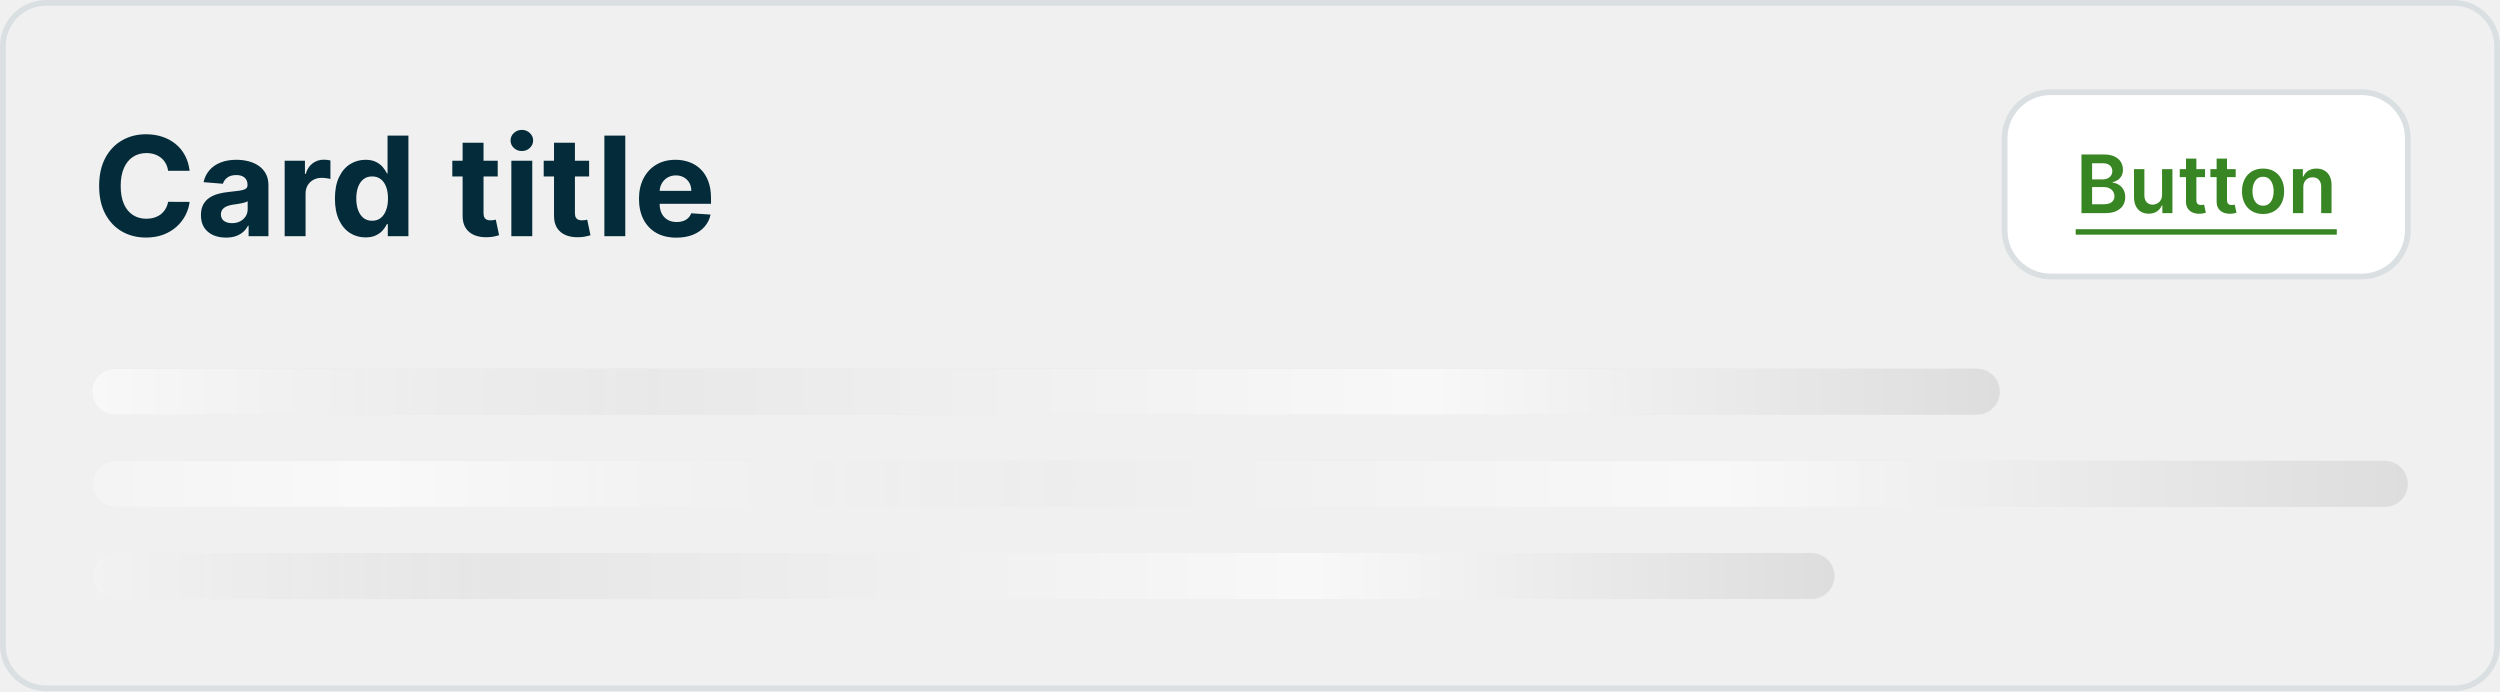
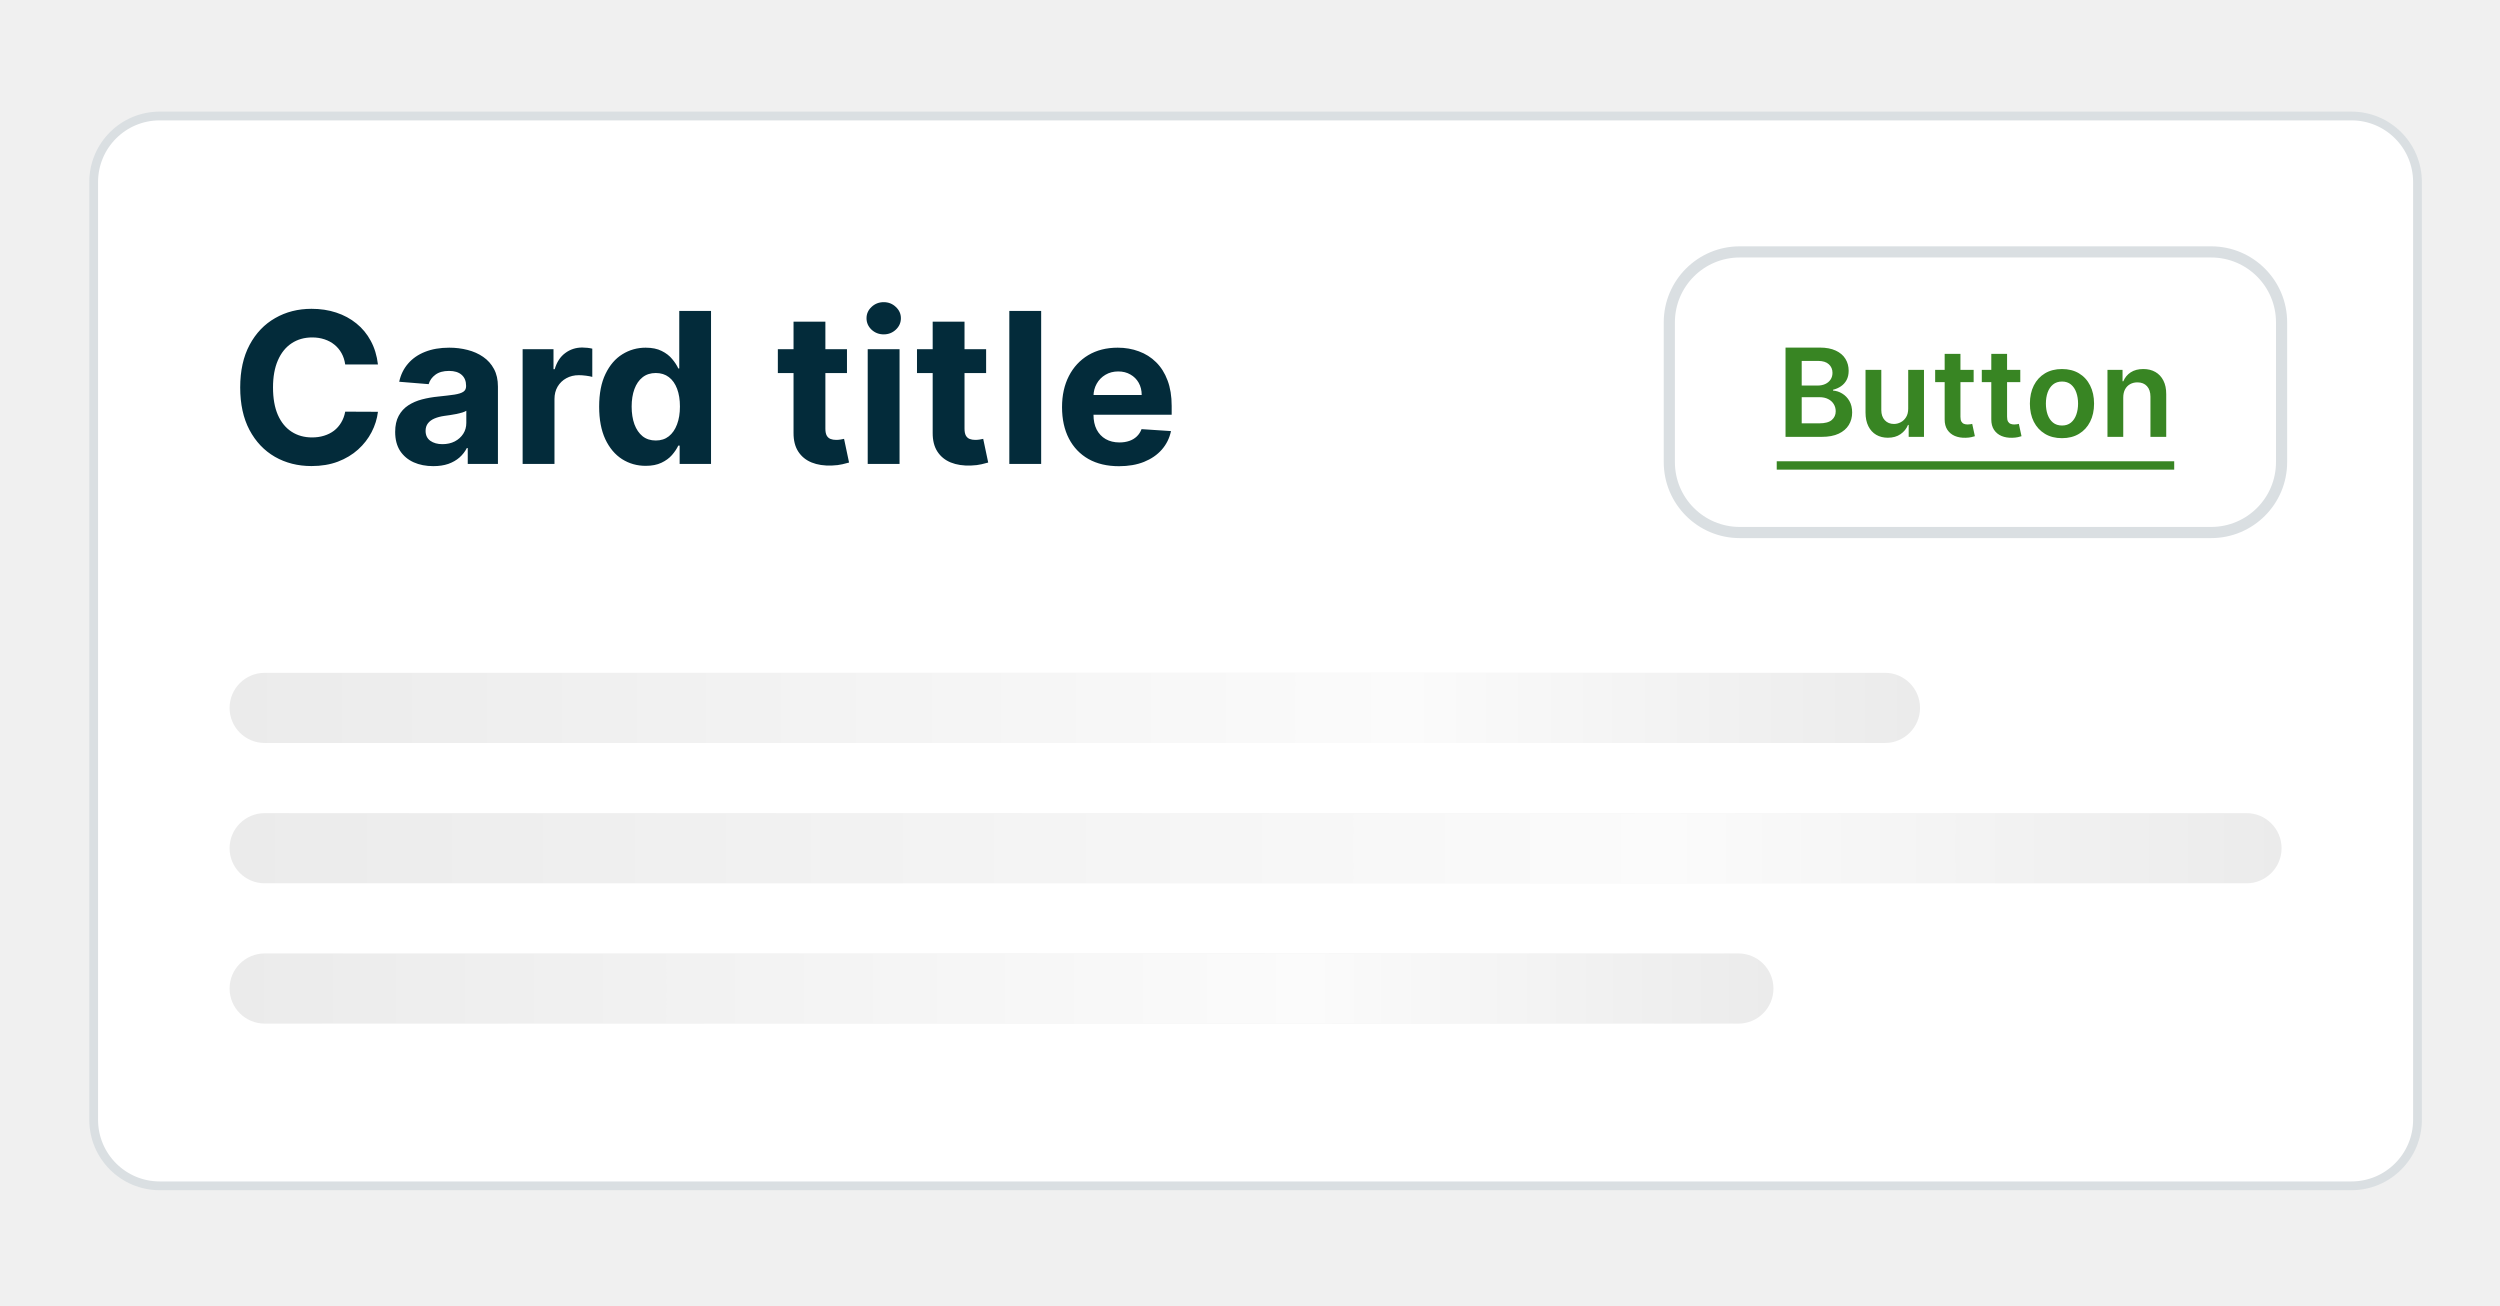
- <svg xmlns="http://www.w3.org/2000/svg" width="434" height="120" viewBox="0 0 434 120" fill="none">
-   <g clip-path="url(#clip0_1_13793)">
-     <path d="M32.918 29.656H29.185C29.116 29.173 28.977 28.744 28.767 28.369C28.557 27.989 28.287 27.665 27.957 27.398C27.628 27.131 27.247 26.926 26.815 26.784C26.389 26.642 25.926 26.571 25.426 26.571C24.523 26.571 23.736 26.796 23.065 27.244C22.395 27.688 21.875 28.335 21.506 29.188C21.136 30.034 20.952 31.062 20.952 32.273C20.952 33.517 21.136 34.562 21.506 35.409C21.881 36.256 22.403 36.895 23.074 37.327C23.744 37.758 24.52 37.974 25.401 37.974C25.895 37.974 26.352 37.909 26.773 37.778C27.199 37.648 27.577 37.457 27.906 37.207C28.236 36.952 28.509 36.642 28.724 36.278C28.946 35.915 29.099 35.5 29.185 35.034L32.918 35.051C32.821 35.852 32.58 36.625 32.193 37.369C31.812 38.108 31.298 38.77 30.651 39.355C30.009 39.935 29.241 40.395 28.349 40.736C27.463 41.071 26.46 41.239 25.341 41.239C23.784 41.239 22.392 40.886 21.165 40.182C19.943 39.477 18.977 38.457 18.267 37.122C17.562 35.787 17.21 34.17 17.21 32.273C17.21 30.369 17.568 28.75 18.284 27.415C19 26.079 19.972 25.062 21.199 24.364C22.426 23.659 23.807 23.307 25.341 23.307C26.352 23.307 27.29 23.449 28.153 23.733C29.023 24.017 29.793 24.432 30.463 24.977C31.134 25.517 31.679 26.179 32.099 26.963C32.526 27.747 32.798 28.645 32.918 29.656ZM39.229 41.247C38.394 41.247 37.649 41.102 36.996 40.812C36.342 40.517 35.825 40.082 35.445 39.508C35.07 38.929 34.882 38.207 34.882 37.344C34.882 36.617 35.016 36.006 35.283 35.511C35.55 35.017 35.913 34.619 36.374 34.318C36.834 34.017 37.356 33.79 37.942 33.636C38.533 33.483 39.152 33.375 39.8 33.312C40.561 33.233 41.175 33.159 41.641 33.091C42.106 33.017 42.445 32.909 42.655 32.767C42.865 32.625 42.97 32.415 42.97 32.136V32.085C42.97 31.546 42.8 31.128 42.459 30.832C42.124 30.537 41.646 30.389 41.027 30.389C40.374 30.389 39.854 30.534 39.467 30.824C39.081 31.108 38.825 31.466 38.7 31.898L35.342 31.625C35.513 30.829 35.848 30.142 36.348 29.562C36.848 28.977 37.493 28.528 38.283 28.216C39.078 27.898 39.999 27.739 41.044 27.739C41.771 27.739 42.467 27.824 43.132 27.994C43.803 28.165 44.396 28.429 44.913 28.787C45.436 29.145 45.848 29.605 46.149 30.168C46.45 30.724 46.601 31.392 46.601 32.17V41H43.158V39.185H43.055C42.845 39.594 42.564 39.955 42.212 40.267C41.859 40.574 41.436 40.815 40.942 40.992C40.447 41.162 39.876 41.247 39.229 41.247ZM40.269 38.742C40.803 38.742 41.274 38.636 41.683 38.426C42.092 38.21 42.413 37.92 42.646 37.557C42.879 37.193 42.996 36.781 42.996 36.321V34.932C42.882 35.006 42.726 35.074 42.527 35.136C42.334 35.193 42.115 35.247 41.871 35.298C41.626 35.344 41.382 35.386 41.138 35.426C40.894 35.46 40.672 35.492 40.473 35.52C40.047 35.582 39.675 35.682 39.356 35.818C39.038 35.955 38.791 36.139 38.615 36.372C38.439 36.599 38.351 36.883 38.351 37.224C38.351 37.719 38.53 38.097 38.888 38.358C39.251 38.614 39.712 38.742 40.269 38.742ZM49.418 41V27.909H52.938V30.193H53.074C53.312 29.381 53.713 28.767 54.276 28.352C54.838 27.932 55.486 27.722 56.219 27.722C56.401 27.722 56.597 27.733 56.807 27.756C57.017 27.778 57.202 27.81 57.361 27.849V31.071C57.19 31.02 56.955 30.974 56.653 30.935C56.352 30.895 56.077 30.875 55.827 30.875C55.293 30.875 54.815 30.991 54.395 31.224C53.98 31.452 53.651 31.77 53.406 32.179C53.168 32.588 53.048 33.06 53.048 33.594V41H49.418ZM63.452 41.213C62.458 41.213 61.557 40.957 60.751 40.446C59.95 39.929 59.313 39.17 58.842 38.17C58.376 37.165 58.143 35.932 58.143 34.472C58.143 32.972 58.384 31.724 58.867 30.73C59.35 29.73 59.992 28.983 60.793 28.489C61.6 27.989 62.484 27.739 63.444 27.739C64.177 27.739 64.788 27.864 65.276 28.114C65.771 28.358 66.168 28.665 66.469 29.034C66.776 29.398 67.009 29.756 67.168 30.108H67.279V23.546H70.901V41H67.322V38.903H67.168C66.998 39.267 66.756 39.628 66.444 39.986C66.137 40.338 65.737 40.631 65.242 40.864C64.754 41.097 64.157 41.213 63.452 41.213ZM64.603 38.324C65.188 38.324 65.683 38.165 66.086 37.847C66.495 37.523 66.808 37.071 67.023 36.492C67.245 35.912 67.356 35.233 67.356 34.455C67.356 33.676 67.248 33 67.032 32.426C66.816 31.852 66.504 31.409 66.094 31.097C65.685 30.784 65.188 30.628 64.603 30.628C64.006 30.628 63.504 30.79 63.094 31.114C62.685 31.438 62.376 31.886 62.166 32.46C61.955 33.034 61.85 33.699 61.85 34.455C61.85 35.216 61.955 35.889 62.166 36.474C62.381 37.054 62.691 37.508 63.094 37.838C63.504 38.162 64.006 38.324 64.603 38.324ZM86.404 27.909V30.636H78.521V27.909H86.404ZM80.31 24.773H83.941V36.977C83.941 37.312 83.992 37.574 84.094 37.761C84.197 37.943 84.339 38.071 84.521 38.145C84.708 38.219 84.924 38.256 85.168 38.256C85.339 38.256 85.509 38.242 85.68 38.213C85.85 38.179 85.981 38.153 86.072 38.136L86.643 40.838C86.461 40.895 86.205 40.96 85.876 41.034C85.546 41.114 85.146 41.162 84.674 41.179C83.799 41.213 83.032 41.097 82.373 40.83C81.719 40.562 81.211 40.148 80.847 39.585C80.484 39.023 80.305 38.312 80.31 37.455V24.773ZM88.769 41V27.909H92.4V41H88.769ZM90.593 26.222C90.053 26.222 89.59 26.043 89.204 25.685C88.823 25.321 88.633 24.886 88.633 24.381C88.633 23.881 88.823 23.452 89.204 23.094C89.59 22.73 90.053 22.548 90.593 22.548C91.133 22.548 91.593 22.73 91.974 23.094C92.36 23.452 92.553 23.881 92.553 24.381C92.553 24.886 92.36 25.321 91.974 25.685C91.593 26.043 91.133 26.222 90.593 26.222ZM102.271 27.909V30.636H94.388V27.909H102.271ZM96.178 24.773H99.808V36.977C99.808 37.312 99.859 37.574 99.962 37.761C100.064 37.943 100.206 38.071 100.388 38.145C100.575 38.219 100.791 38.256 101.036 38.256C101.206 38.256 101.376 38.242 101.547 38.213C101.717 38.179 101.848 38.153 101.939 38.136L102.51 40.838C102.328 40.895 102.072 40.96 101.743 41.034C101.413 41.114 101.013 41.162 100.541 41.179C99.666 41.213 98.899 41.097 98.24 40.83C97.587 40.562 97.078 40.148 96.715 39.585C96.351 39.023 96.172 38.312 96.178 37.455V24.773ZM108.548 23.546V41H104.918V23.546H108.548ZM117.423 41.256C116.076 41.256 114.917 40.983 113.945 40.438C112.979 39.886 112.235 39.108 111.712 38.102C111.19 37.091 110.928 35.895 110.928 34.514C110.928 33.168 111.19 31.986 111.712 30.969C112.235 29.952 112.971 29.159 113.92 28.591C114.874 28.023 115.994 27.739 117.278 27.739C118.141 27.739 118.945 27.878 119.69 28.156C120.44 28.429 121.093 28.841 121.65 29.392C122.212 29.943 122.65 30.636 122.962 31.472C123.275 32.301 123.431 33.273 123.431 34.386V35.383H112.377V33.133H120.013C120.013 32.611 119.9 32.148 119.673 31.744C119.445 31.341 119.13 31.026 118.727 30.798C118.329 30.565 117.866 30.449 117.337 30.449C116.786 30.449 116.298 30.577 115.871 30.832C115.451 31.082 115.121 31.421 114.883 31.847C114.644 32.267 114.522 32.736 114.516 33.253V35.392C114.516 36.04 114.636 36.599 114.874 37.071C115.119 37.543 115.462 37.906 115.906 38.162C116.349 38.418 116.874 38.545 117.482 38.545C117.886 38.545 118.255 38.489 118.59 38.375C118.925 38.261 119.212 38.091 119.451 37.864C119.69 37.636 119.871 37.358 119.996 37.028L123.354 37.25C123.184 38.057 122.835 38.761 122.306 39.364C121.783 39.96 121.107 40.426 120.278 40.761C119.454 41.091 118.502 41.256 117.423 41.256Z" fill="#032B3A" />
-     <path d="M348 24C348 19.582 351.582 16 356 16H410C414.418 16 418 19.582 418 24V40C418 44.418 414.418 48 410 48H356C351.582 48 348 44.418 348 40V24Z" fill="white" />
-     <path d="M348 24C348 19.582 351.582 16 356 16H410C414.418 16 418 19.582 418 24V40C418 44.418 414.418 48 410 48H356C351.582 48 348 44.418 348 40V24Z" stroke="#DADFE2" />
-     <path d="M361.343 37V26.818H365.241C365.977 26.818 366.588 26.934 367.075 27.166C367.566 27.395 367.932 27.708 368.174 28.106C368.419 28.504 368.542 28.954 368.542 29.458C368.542 29.872 368.462 30.227 368.303 30.522C368.144 30.814 367.93 31.051 367.662 31.233C367.394 31.415 367.094 31.546 366.762 31.626V31.725C367.123 31.745 367.47 31.856 367.801 32.058C368.136 32.257 368.409 32.539 368.622 32.903C368.834 33.268 368.94 33.709 368.94 34.226C368.94 34.753 368.812 35.227 368.557 35.648C368.302 36.065 367.917 36.395 367.403 36.637C366.89 36.879 366.243 37 365.465 37H361.343ZM363.188 35.459H365.171C365.841 35.459 366.323 35.331 366.618 35.076C366.916 34.818 367.065 34.486 367.065 34.082C367.065 33.78 366.991 33.508 366.842 33.266C366.693 33.021 366.48 32.829 366.205 32.69C365.93 32.547 365.602 32.476 365.221 32.476H363.188V35.459ZM363.188 31.148H365.012C365.33 31.148 365.617 31.09 365.872 30.974C366.127 30.855 366.328 30.688 366.474 30.472C366.623 30.254 366.698 29.995 366.698 29.697C366.698 29.302 366.558 28.977 366.28 28.722C366.005 28.467 365.595 28.34 365.052 28.34H363.188V31.148ZM375.332 33.788V29.364H377.132V37H375.387V35.643H375.307C375.135 36.07 374.851 36.42 374.457 36.692C374.066 36.964 373.584 37.099 373.01 37.099C372.51 37.099 372.067 36.988 371.683 36.766C371.302 36.541 371.003 36.215 370.788 35.787C370.572 35.356 370.465 34.836 370.465 34.226V29.364H372.264V33.947C372.264 34.431 372.397 34.816 372.662 35.101C372.927 35.386 373.275 35.528 373.706 35.528C373.971 35.528 374.228 35.464 374.477 35.334C374.725 35.205 374.929 35.013 375.088 34.758C375.251 34.499 375.332 34.176 375.332 33.788ZM382.796 29.364V30.756H378.406V29.364H382.796ZM379.489 27.534H381.289V34.703C381.289 34.945 381.326 35.131 381.399 35.26C381.475 35.386 381.574 35.472 381.697 35.519C381.819 35.565 381.955 35.588 382.104 35.588C382.217 35.588 382.32 35.58 382.413 35.563C382.509 35.547 382.582 35.532 382.631 35.519L382.935 36.925C382.839 36.959 382.701 36.995 382.522 37.035C382.346 37.075 382.131 37.098 381.876 37.104C381.425 37.118 381.019 37.05 380.658 36.901C380.296 36.748 380.01 36.513 379.798 36.195C379.589 35.876 379.486 35.479 379.489 35.001V27.534ZM388.114 29.364V30.756H383.724V29.364H388.114ZM384.808 27.534H386.608V34.703C386.608 34.945 386.644 35.131 386.717 35.26C386.793 35.386 386.893 35.472 387.015 35.519C387.138 35.565 387.274 35.588 387.423 35.588C387.536 35.588 387.638 35.58 387.731 35.563C387.827 35.547 387.9 35.532 387.95 35.519L388.253 36.925C388.157 36.959 388.019 36.995 387.84 37.035C387.665 37.075 387.449 37.098 387.194 37.104C386.743 37.118 386.337 37.05 385.976 36.901C385.615 36.748 385.328 36.513 385.116 36.195C384.907 35.876 384.804 35.479 384.808 35.001V27.534ZM392.868 37.149C392.122 37.149 391.476 36.985 390.929 36.657C390.382 36.329 389.958 35.87 389.656 35.28C389.358 34.69 389.209 34.001 389.209 33.212C389.209 32.423 389.358 31.732 389.656 31.139C389.958 30.545 390.382 30.084 390.929 29.756C391.476 29.428 392.122 29.264 392.868 29.264C393.614 29.264 394.26 29.428 394.807 29.756C395.354 30.084 395.776 30.545 396.075 31.139C396.376 31.732 396.527 32.423 396.527 33.212C396.527 34.001 396.376 34.69 396.075 35.28C395.776 35.87 395.354 36.329 394.807 36.657C394.26 36.985 393.614 37.149 392.868 37.149ZM392.878 35.707C393.282 35.707 393.62 35.596 393.892 35.374C394.164 35.149 394.366 34.847 394.499 34.469C394.635 34.092 394.703 33.671 394.703 33.207C394.703 32.739 394.635 32.317 394.499 31.939C394.366 31.558 394.164 31.255 393.892 31.029C393.62 30.804 393.282 30.691 392.878 30.691C392.464 30.691 392.119 30.804 391.844 31.029C391.572 31.255 391.368 31.558 391.232 31.939C391.1 32.317 391.033 32.739 391.033 33.207C391.033 33.671 391.1 34.092 391.232 34.469C391.368 34.847 391.572 35.149 391.844 35.374C392.119 35.596 392.464 35.707 392.878 35.707ZM399.854 32.526V37H398.055V29.364H399.775V30.661H399.864C400.04 30.234 400.32 29.894 400.704 29.642C401.092 29.39 401.571 29.264 402.141 29.264C402.668 29.264 403.127 29.377 403.518 29.602C403.913 29.828 404.218 30.154 404.433 30.582C404.652 31.009 404.76 31.528 404.756 32.138V37H402.957V32.416C402.957 31.906 402.824 31.506 402.559 31.218C402.297 30.93 401.934 30.785 401.47 30.785C401.155 30.785 400.875 30.855 400.63 30.994C400.388 31.13 400.197 31.327 400.058 31.586C399.922 31.845 399.854 32.158 399.854 32.526Z" fill="#388523" />
-     <path d="M360.339 39.784H369.541V40.739H360.339V39.784ZM369.54 39.784H383.377V40.739H369.54V39.784ZM383.376 39.784H388.696V40.739H383.376V39.784ZM388.612 39.784H405.666V40.739H388.612V39.784Z" fill="#388523" />
-     <g clip-path="url(#clip1_1_13793)">
-       <path d="M16 68C16 65.791 17.791 64 20 64H343.171C345.381 64 347.171 65.791 347.171 68V68C347.171 70.209 345.381 72 343.171 72H20C17.791 72 16 70.209 16 68V68Z" fill="black" fill-opacity="0.08" />
-       <rect x="16" y="64" width="331" height="8" fill="url(#paint0_linear_1_13793)" />
-       <rect x="-216" y="64" width="331" height="8" fill="url(#paint1_linear_1_13793)" />
-     </g>
-     <g clip-path="url(#clip2_1_13793)">
-       <path d="M16 84C16 81.791 17.791 80 20 80H414C416.209 80 418 81.791 418 84V84C418 86.209 416.209 88 414 88H20C17.791 88 16 86.209 16 84V84Z" fill="black" fill-opacity="0.08" />
-       <rect x="16" y="80" width="402" height="8" fill="url(#paint2_linear_1_13793)" />
-       <rect x="-216" y="80" width="402" height="8" fill="url(#paint3_linear_1_13793)" />
-     </g>
-     <g clip-path="url(#clip3_1_13793)">
-       <path d="M16 100C16 97.791 17.791 96 20 96H314.457C316.666 96 318.457 97.791 318.457 100V100C318.457 102.209 316.666 104 314.457 104H20C17.791 104 16 102.209 16 100V100Z" fill="black" fill-opacity="0.08" />
-       <rect x="16" y="96" width="302" height="8" fill="url(#paint4_linear_1_13793)" />
-       <rect x="-216" y="96" width="302" height="8" fill="url(#paint5_linear_1_13793)" />
-     </g>
+ <svg xmlns="http://www.w3.org/2000/svg" width="224" height="117" viewBox="0 0 224 117" fill="none">
+   <path d="M14.309 10.393H210.691C213.958 10.393 216.607 13.042 216.607 16.309V100.333C216.607 103.601 213.958 106.25 210.691 106.25H14.309C11.042 106.25 8.393 103.601 8.393 100.333V16.309C8.393 13.042 11.042 10.393 14.309 10.393Z" fill="white" />
+   <path d="M14.309 10.393H210.691C213.958 10.393 216.607 13.042 216.607 16.309V100.333C216.607 103.601 213.958 106.25 210.691 106.25H14.309C11.042 106.25 8.393 103.601 8.393 100.333V16.309C8.393 13.042 11.042 10.393 14.309 10.393Z" stroke="#DADFE2" stroke-width="0.786" />
+   <path d="M33.864 32.658H30.931C30.877 32.279 30.768 31.942 30.603 31.647C30.438 31.348 30.225 31.094 29.966 30.884C29.708 30.674 29.409 30.513 29.069 30.402C28.734 30.29 28.37 30.234 27.978 30.234C27.268 30.234 26.65 30.411 26.123 30.763C25.596 31.112 25.188 31.62 24.897 32.29C24.607 32.955 24.462 33.763 24.462 34.714C24.462 35.692 24.607 36.513 24.897 37.179C25.192 37.844 25.603 38.346 26.13 38.685C26.656 39.025 27.266 39.194 27.958 39.194C28.346 39.194 28.705 39.143 29.036 39.04C29.37 38.938 29.667 38.788 29.926 38.592C30.185 38.391 30.4 38.147 30.569 37.862C30.743 37.576 30.864 37.25 30.931 36.884L33.864 36.897C33.788 37.527 33.598 38.134 33.295 38.719C32.995 39.299 32.592 39.819 32.083 40.279C31.578 40.734 30.975 41.096 30.275 41.364C29.578 41.627 28.79 41.759 27.911 41.759C26.688 41.759 25.594 41.482 24.63 40.929C23.67 40.375 22.911 39.574 22.353 38.525C21.799 37.475 21.522 36.205 21.522 34.714C21.522 33.219 21.804 31.946 22.366 30.897C22.929 29.848 23.692 29.049 24.656 28.5C25.62 27.946 26.705 27.67 27.911 27.67C28.705 27.67 29.442 27.781 30.12 28.004C30.804 28.228 31.409 28.554 31.935 28.982C32.462 29.406 32.891 29.926 33.221 30.542C33.556 31.159 33.77 31.864 33.864 32.658ZM38.822 41.766C38.166 41.766 37.581 41.652 37.068 41.424C36.555 41.192 36.148 40.85 35.849 40.4C35.555 39.944 35.407 39.377 35.407 38.699C35.407 38.127 35.512 37.647 35.722 37.259C35.932 36.87 36.218 36.558 36.579 36.321C36.941 36.085 37.352 35.906 37.811 35.786C38.276 35.665 38.762 35.58 39.271 35.531C39.869 35.469 40.352 35.411 40.718 35.357C41.084 35.299 41.349 35.214 41.514 35.103C41.68 34.991 41.762 34.826 41.762 34.607V34.567C41.762 34.143 41.628 33.815 41.361 33.583C41.097 33.35 40.722 33.234 40.236 33.234C39.722 33.234 39.314 33.348 39.01 33.576C38.706 33.799 38.506 34.08 38.407 34.42L35.769 34.205C35.903 33.58 36.166 33.04 36.559 32.585C36.952 32.125 37.459 31.772 38.079 31.527C38.704 31.277 39.428 31.152 40.249 31.152C40.82 31.152 41.367 31.219 41.889 31.353C42.416 31.487 42.883 31.694 43.289 31.975C43.7 32.257 44.023 32.618 44.26 33.06C44.497 33.498 44.615 34.022 44.615 34.634V41.571H41.91V40.145H41.829C41.664 40.467 41.443 40.75 41.166 40.995C40.889 41.237 40.557 41.426 40.169 41.565C39.78 41.699 39.331 41.766 38.822 41.766ZM39.639 39.797C40.059 39.797 40.43 39.714 40.751 39.549C41.072 39.379 41.325 39.152 41.508 38.866C41.691 38.58 41.782 38.257 41.782 37.895V36.804C41.693 36.862 41.57 36.915 41.414 36.964C41.262 37.009 41.09 37.051 40.898 37.092C40.706 37.127 40.514 37.161 40.322 37.192C40.131 37.219 39.956 37.243 39.8 37.266C39.465 37.315 39.173 37.393 38.923 37.5C38.673 37.607 38.479 37.752 38.34 37.935C38.202 38.114 38.133 38.337 38.133 38.605C38.133 38.993 38.273 39.29 38.555 39.495C38.84 39.696 39.202 39.797 39.639 39.797ZM46.828 41.571V31.286H49.594V33.08H49.701C49.888 32.442 50.203 31.96 50.645 31.634C51.087 31.304 51.596 31.138 52.172 31.138C52.315 31.138 52.469 31.147 52.634 31.165C52.799 31.183 52.944 31.208 53.069 31.239V33.77C52.935 33.73 52.75 33.694 52.513 33.663C52.277 33.632 52.06 33.616 51.864 33.616C51.444 33.616 51.069 33.708 50.739 33.891C50.413 34.069 50.154 34.319 49.962 34.641C49.775 34.962 49.681 35.333 49.681 35.752V41.571H46.828ZM57.855 41.739C57.074 41.739 56.367 41.538 55.733 41.136C55.103 40.73 54.603 40.134 54.233 39.348C53.867 38.558 53.684 37.589 53.684 36.442C53.684 35.263 53.873 34.283 54.253 33.502C54.632 32.717 55.137 32.129 55.766 31.741C56.4 31.348 57.094 31.152 57.849 31.152C58.425 31.152 58.905 31.25 59.288 31.446C59.677 31.638 59.989 31.879 60.226 32.17C60.467 32.455 60.65 32.737 60.775 33.013H60.862V27.857H63.708V41.571H60.896V39.924H60.775C60.641 40.21 60.451 40.493 60.206 40.775C59.965 41.051 59.65 41.281 59.262 41.464C58.878 41.647 58.409 41.739 57.855 41.739ZM58.76 39.469C59.219 39.469 59.608 39.344 59.925 39.094C60.246 38.839 60.492 38.484 60.661 38.029C60.835 37.574 60.922 37.04 60.922 36.429C60.922 35.817 60.838 35.286 60.668 34.835C60.498 34.384 60.253 34.036 59.931 33.79C59.61 33.545 59.219 33.422 58.76 33.422C58.291 33.422 57.896 33.549 57.574 33.804C57.253 34.058 57.01 34.411 56.844 34.862C56.679 35.312 56.596 35.835 56.596 36.429C56.596 37.027 56.679 37.556 56.844 38.016C57.014 38.471 57.257 38.828 57.574 39.087C57.896 39.342 58.291 39.469 58.76 39.469ZM75.889 31.286V33.429H69.695V31.286H75.889ZM71.101 28.821H73.954V38.411C73.954 38.674 73.994 38.879 74.074 39.027C74.155 39.17 74.266 39.27 74.409 39.328C74.556 39.386 74.726 39.415 74.918 39.415C75.052 39.415 75.186 39.404 75.32 39.382C75.454 39.355 75.556 39.335 75.628 39.321L76.076 41.444C75.934 41.489 75.733 41.54 75.474 41.598C75.215 41.661 74.9 41.699 74.53 41.712C73.842 41.739 73.239 41.647 72.722 41.438C72.208 41.228 71.809 40.902 71.523 40.46C71.237 40.018 71.097 39.46 71.101 38.786V28.821ZM77.747 41.571V31.286H80.6V41.571H77.747ZM79.18 29.96C78.756 29.96 78.392 29.819 78.089 29.538C77.79 29.252 77.64 28.911 77.64 28.513C77.64 28.12 77.79 27.784 78.089 27.502C78.392 27.216 78.756 27.074 79.18 27.074C79.604 27.074 79.966 27.216 80.265 27.502C80.569 27.784 80.72 28.12 80.72 28.513C80.72 28.911 80.569 29.252 80.265 29.538C79.966 29.819 79.604 29.96 79.18 29.96ZM88.356 31.286V33.429H82.162V31.286H88.356ZM83.568 28.821H86.421V38.411C86.421 38.674 86.461 38.879 86.541 39.027C86.622 39.17 86.733 39.27 86.876 39.328C87.023 39.386 87.193 39.415 87.385 39.415C87.519 39.415 87.653 39.404 87.787 39.382C87.921 39.355 88.023 39.335 88.095 39.321L88.543 41.444C88.401 41.489 88.2 41.54 87.941 41.598C87.682 41.661 87.367 41.699 86.997 41.712C86.309 41.739 85.707 41.647 85.189 41.438C84.675 41.228 84.276 40.902 83.99 40.46C83.704 40.018 83.564 39.46 83.568 38.786V28.821ZM93.288 27.857V41.571H90.435V27.857H93.288ZM100.261 41.772C99.203 41.772 98.292 41.558 97.528 41.129C96.769 40.696 96.185 40.085 95.774 39.295C95.363 38.5 95.158 37.56 95.158 36.475C95.158 35.417 95.363 34.489 95.774 33.69C96.185 32.891 96.763 32.268 97.508 31.821C98.258 31.375 99.138 31.152 100.147 31.152C100.825 31.152 101.457 31.261 102.042 31.48C102.631 31.694 103.145 32.018 103.582 32.451C104.024 32.884 104.368 33.429 104.613 34.085C104.859 34.737 104.982 35.5 104.982 36.375V37.158H96.296V35.391H102.296C102.296 34.98 102.207 34.616 102.028 34.299C101.85 33.982 101.602 33.734 101.285 33.556C100.973 33.373 100.609 33.281 100.194 33.281C99.761 33.281 99.377 33.382 99.042 33.583C98.712 33.779 98.453 34.045 98.265 34.379C98.078 34.71 97.982 35.078 97.977 35.484V37.165C97.977 37.674 98.071 38.114 98.258 38.484C98.45 38.855 98.72 39.141 99.069 39.342C99.417 39.542 99.83 39.643 100.307 39.643C100.624 39.643 100.915 39.598 101.178 39.509C101.441 39.42 101.667 39.286 101.854 39.107C102.042 38.929 102.185 38.71 102.283 38.451L104.921 38.625C104.787 39.259 104.513 39.812 104.098 40.286C103.687 40.754 103.156 41.12 102.504 41.384C101.857 41.643 101.109 41.772 100.261 41.772Z" fill="#032B3A" />
+   <path d="M149.571 28.881C149.571 25.396 152.396 22.571 155.881 22.571H198.119C201.604 22.571 204.429 25.396 204.429 28.881V41.405C204.429 44.889 201.604 47.714 198.119 47.714H155.881C152.396 47.714 149.571 44.889 149.571 41.405V28.881Z" fill="white" />
+   <path d="M149.571 28.881C149.571 25.396 152.396 22.571 155.881 22.571H198.119C201.604 22.571 204.429 25.396 204.429 28.881V41.405C204.429 44.889 201.604 47.714 198.119 47.714H155.881C152.396 47.714 149.571 44.889 149.571 41.405V28.881Z" stroke="#DADFE2" />
+   <path d="M159.984 39.143V31.143H163.046C163.625 31.143 164.105 31.234 164.488 31.416C164.873 31.596 165.161 31.842 165.351 32.154C165.544 32.467 165.64 32.821 165.64 33.217C165.64 33.543 165.578 33.821 165.453 34.053C165.328 34.282 165.16 34.468 164.949 34.612C164.738 34.755 164.502 34.858 164.242 34.92V34.998C164.526 35.014 164.798 35.101 165.058 35.26C165.321 35.416 165.536 35.638 165.703 35.924C165.869 36.211 165.953 36.557 165.953 36.963C165.953 37.377 165.852 37.75 165.652 38.08C165.451 38.408 165.149 38.668 164.746 38.858C164.342 39.048 163.834 39.143 163.222 39.143H159.984ZM161.433 37.932H162.992C163.518 37.932 163.897 37.832 164.128 37.631C164.363 37.428 164.48 37.168 164.48 36.85C164.48 36.613 164.421 36.399 164.304 36.209C164.187 36.017 164.02 35.865 163.804 35.756C163.588 35.644 163.33 35.588 163.031 35.588H161.433V37.932ZM161.433 34.545H162.867C163.117 34.545 163.342 34.5 163.542 34.408C163.743 34.315 163.901 34.183 164.015 34.014C164.132 33.842 164.191 33.639 164.191 33.404C164.191 33.095 164.082 32.839 163.863 32.639C163.647 32.438 163.325 32.338 162.898 32.338H161.433V34.545ZM170.975 36.619V33.143H172.389V39.143H171.018V38.076H170.956C170.82 38.412 170.597 38.687 170.288 38.901C169.98 39.114 169.601 39.221 169.151 39.221C168.758 39.221 168.41 39.134 168.108 38.959C167.808 38.782 167.574 38.526 167.405 38.19C167.236 37.851 167.151 37.442 167.151 36.963V33.143H168.565V36.744C168.565 37.125 168.669 37.427 168.877 37.651C169.086 37.875 169.359 37.987 169.698 37.987C169.906 37.987 170.108 37.936 170.303 37.834C170.499 37.733 170.659 37.582 170.784 37.381C170.911 37.178 170.975 36.924 170.975 36.619ZM176.839 33.143V34.237H173.39V33.143H176.839ZM174.242 31.705H175.656V37.338C175.656 37.528 175.684 37.674 175.742 37.776C175.802 37.875 175.88 37.942 175.976 37.979C176.072 38.015 176.179 38.033 176.296 38.033C176.385 38.033 176.466 38.027 176.539 38.014C176.614 38.001 176.671 37.989 176.71 37.979L176.949 39.084C176.873 39.11 176.765 39.139 176.625 39.17C176.486 39.201 176.317 39.22 176.117 39.225C175.763 39.235 175.444 39.182 175.16 39.065C174.876 38.945 174.651 38.76 174.484 38.51C174.32 38.26 174.239 37.947 174.242 37.572V31.705ZM181.018 33.143V34.237H177.569V33.143H181.018ZM178.42 31.705H179.834V37.338C179.834 37.528 179.863 37.674 179.92 37.776C179.98 37.875 180.058 37.942 180.155 37.979C180.251 38.015 180.358 38.033 180.475 38.033C180.564 38.033 180.644 38.027 180.717 38.014C180.793 38.001 180.85 37.989 180.889 37.979L181.127 39.084C181.052 39.11 180.944 39.139 180.803 39.17C180.665 39.201 180.496 39.22 180.295 39.225C179.941 39.235 179.622 39.182 179.338 39.065C179.055 38.945 178.829 38.76 178.663 38.51C178.499 38.26 178.418 37.947 178.42 37.572V31.705ZM184.753 39.26C184.167 39.26 183.66 39.131 183.23 38.873C182.8 38.615 182.467 38.255 182.23 37.791C181.996 37.328 181.878 36.786 181.878 36.166C181.878 35.547 181.996 35.004 182.23 34.537C182.467 34.071 182.8 33.709 183.23 33.451C183.66 33.194 184.167 33.065 184.753 33.065C185.339 33.065 185.847 33.194 186.277 33.451C186.707 33.709 187.039 34.071 187.273 34.537C187.51 35.004 187.628 35.547 187.628 36.166C187.628 36.786 187.51 37.328 187.273 37.791C187.039 38.255 186.707 38.615 186.277 38.873C185.847 39.131 185.339 39.26 184.753 39.26ZM184.761 38.127C185.079 38.127 185.345 38.04 185.558 37.865C185.772 37.688 185.931 37.451 186.035 37.154C186.141 36.858 186.195 36.527 186.195 36.162C186.195 35.795 186.141 35.463 186.035 35.166C185.931 34.867 185.772 34.629 185.558 34.451C185.345 34.274 185.079 34.186 184.761 34.186C184.436 34.186 184.165 34.274 183.949 34.451C183.735 34.629 183.575 34.867 183.468 35.166C183.364 35.463 183.312 35.795 183.312 36.162C183.312 36.527 183.364 36.858 183.468 37.154C183.575 37.451 183.735 37.688 183.949 37.865C184.165 38.04 184.436 38.127 184.761 38.127ZM190.243 35.627V39.143H188.829V33.143H190.18V34.162H190.25C190.389 33.826 190.609 33.559 190.911 33.362C191.215 33.164 191.592 33.065 192.04 33.065C192.454 33.065 192.814 33.153 193.122 33.33C193.431 33.507 193.671 33.764 193.84 34.1C194.012 34.436 194.097 34.843 194.094 35.322V39.143H192.68V35.541C192.68 35.14 192.576 34.826 192.368 34.6C192.162 34.373 191.877 34.26 191.512 34.26C191.265 34.26 191.045 34.315 190.852 34.424C190.662 34.531 190.512 34.686 190.403 34.889C190.296 35.092 190.243 35.338 190.243 35.627Z" fill="#388523" />
+   <path d="M159.195 41.33H166.425V42.08H159.195V41.33ZM166.424 41.33H177.296V42.08H166.424V41.33ZM177.295 41.33H181.475V42.08H177.295V41.33ZM181.41 41.33H194.809V42.08H181.41V41.33Z" fill="#388523" />
+   <g clip-path="url(#clip0_4_5767)">
+     <path d="M20.571 63.429C20.571 61.693 21.979 60.286 23.714 60.286H168.892C170.628 60.286 172.035 61.693 172.035 63.429V63.429C172.035 65.164 170.628 66.571 168.892 66.571H23.714C21.979 66.571 20.571 65.164 20.571 63.429V63.429Z" fill="black" fill-opacity="0.08" />
+     <rect x="20.571" y="60.286" width="150.857" height="6.286" fill="url(#paint0_linear_4_5767)" />
  </g>
-   <path d="M8 0.5H426C430.142 0.5 433.5 3.858 433.5 8V112C433.5 116.142 430.142 119.5 426 119.5H8C3.858 119.5 0.5 116.142 0.5 112V8C0.5 3.858 3.858 0.5 8 0.5Z" stroke="#DADFE2" />
+   <g clip-path="url(#clip1_4_5767)">
+     <path d="M20.571 76C20.571 74.264 21.979 72.857 23.714 72.857H201.286C203.021 72.857 204.429 74.264 204.429 76V76C204.429 77.736 203.021 79.143 201.286 79.143H23.714C21.979 79.143 20.571 77.736 20.571 76V76Z" fill="black" fill-opacity="0.08" />
+     <rect x="20.571" y="72.857" width="184" height="6.286" fill="url(#paint1_linear_4_5767)" />
+     <rect x="-161.714" y="72.857" width="184" height="6.286" fill="url(#paint2_linear_4_5767)" />
+   </g>
+   <g clip-path="url(#clip2_4_5767)">
+     <path d="M20.571 88.571C20.571 86.836 21.979 85.429 23.714 85.429H155.759C157.495 85.429 158.902 86.836 158.902 88.571V88.571C158.902 90.307 157.495 91.714 155.759 91.714H23.714C21.979 91.714 20.571 90.307 20.571 88.571V88.571Z" fill="black" fill-opacity="0.08" />
+     <rect x="20.571" y="85.429" width="138.286" height="6.286" fill="url(#paint3_linear_4_5767)" />
+   </g>
  <defs>
-     <linearGradient id="paint0_linear_1_13793" x1="347" y1="68" x2="16" y2="68" gradientUnits="userSpaceOnUse">
+     <linearGradient id="paint0_linear_4_5767" x1="171.429" y1="63.429" x2="20.571" y2="63.429" gradientUnits="userSpaceOnUse">
      <stop stop-color="white" stop-opacity="0" />
      <stop offset="0.3" stop-color="white" stop-opacity="0.8" />
      <stop offset="1" stop-color="white" stop-opacity="0" />
    </linearGradient>
-     <linearGradient id="paint1_linear_1_13793" x1="115" y1="68" x2="-216" y2="68" gradientUnits="userSpaceOnUse">
+     <linearGradient id="paint1_linear_4_5767" x1="204.571" y1="76" x2="20.571" y2="76" gradientUnits="userSpaceOnUse">
      <stop stop-color="white" stop-opacity="0" />
      <stop offset="0.3" stop-color="white" stop-opacity="0.8" />
      <stop offset="1" stop-color="white" stop-opacity="0" />
    </linearGradient>
-     <linearGradient id="paint2_linear_1_13793" x1="418" y1="84" x2="16" y2="84" gradientUnits="userSpaceOnUse">
+     <linearGradient id="paint2_linear_4_5767" x1="22.286" y1="76" x2="-161.714" y2="76" gradientUnits="userSpaceOnUse">
      <stop stop-color="white" stop-opacity="0" />
      <stop offset="0.3" stop-color="white" stop-opacity="0.8" />
      <stop offset="1" stop-color="white" stop-opacity="0" />
    </linearGradient>
-     <linearGradient id="paint3_linear_1_13793" x1="186" y1="84" x2="-216" y2="84" gradientUnits="userSpaceOnUse">
+     <linearGradient id="paint3_linear_4_5767" x1="158.857" y1="88.571" x2="20.571" y2="88.571" gradientUnits="userSpaceOnUse">
      <stop stop-color="white" stop-opacity="0" />
      <stop offset="0.3" stop-color="white" stop-opacity="0.8" />
      <stop offset="1" stop-color="white" stop-opacity="0" />
    </linearGradient>
-     <linearGradient id="paint4_linear_1_13793" x1="318" y1="100" x2="16" y2="100" gradientUnits="userSpaceOnUse">
-       <stop stop-color="white" stop-opacity="0" />
-       <stop offset="0.3" stop-color="white" stop-opacity="0.8" />
-       <stop offset="1" stop-color="white" stop-opacity="0" />
-     </linearGradient>
-     <linearGradient id="paint5_linear_1_13793" x1="86" y1="100" x2="-216" y2="100" gradientUnits="userSpaceOnUse">
-       <stop stop-color="white" stop-opacity="0" />
-       <stop offset="0.3" stop-color="white" stop-opacity="0.8" />
-       <stop offset="1" stop-color="white" stop-opacity="0" />
-     </linearGradient>
-     <clipPath id="clip0_1_13793">
-       <path d="M0 8C0 3.582 3.582 0 8 0H426C430.418 0 434 3.582 434 8V112C434 116.418 430.418 120 426 120H8C3.582 120 0 116.418 0 112V8Z" fill="white" />
+     <clipPath id="clip0_4_5767">
+       <path d="M20.571 63.429C20.571 61.693 21.979 60.286 23.714 60.286H168.892C170.628 60.286 172.035 61.693 172.035 63.429V63.429C172.035 65.164 170.628 66.571 168.892 66.571H23.714C21.979 66.571 20.571 65.164 20.571 63.429V63.429Z" fill="white" />
    </clipPath>
-     <clipPath id="clip1_1_13793">
-       <path d="M16 68C16 65.791 17.791 64 20 64H343.171C345.381 64 347.171 65.791 347.171 68V68C347.171 70.209 345.381 72 343.171 72H20C17.791 72 16 70.209 16 68V68Z" fill="white" />
+     <clipPath id="clip1_4_5767">
+       <path d="M20.571 76C20.571 74.264 21.979 72.857 23.714 72.857H201.286C203.021 72.857 204.429 74.264 204.429 76V76C204.429 77.736 203.021 79.143 201.286 79.143H23.714C21.979 79.143 20.571 77.736 20.571 76V76Z" fill="white" />
    </clipPath>
-     <clipPath id="clip2_1_13793">
-       <path d="M16 84C16 81.791 17.791 80 20 80H414C416.209 80 418 81.791 418 84V84C418 86.209 416.209 88 414 88H20C17.791 88 16 86.209 16 84V84Z" fill="white" />
-     </clipPath>
-     <clipPath id="clip3_1_13793">
-       <path d="M16 100C16 97.791 17.791 96 20 96H314.457C316.666 96 318.457 97.791 318.457 100V100C318.457 102.209 316.666 104 314.457 104H20C17.791 104 16 102.209 16 100V100Z" fill="white" />
+     <clipPath id="clip2_4_5767">
+       <path d="M20.571 88.571C20.571 86.836 21.979 85.429 23.714 85.429H155.759C157.495 85.429 158.902 86.836 158.902 88.571V88.571C158.902 90.307 157.495 91.714 155.759 91.714H23.714C21.979 91.714 20.571 90.307 20.571 88.571V88.571Z" fill="white" />
    </clipPath>
  </defs>
</svg>
